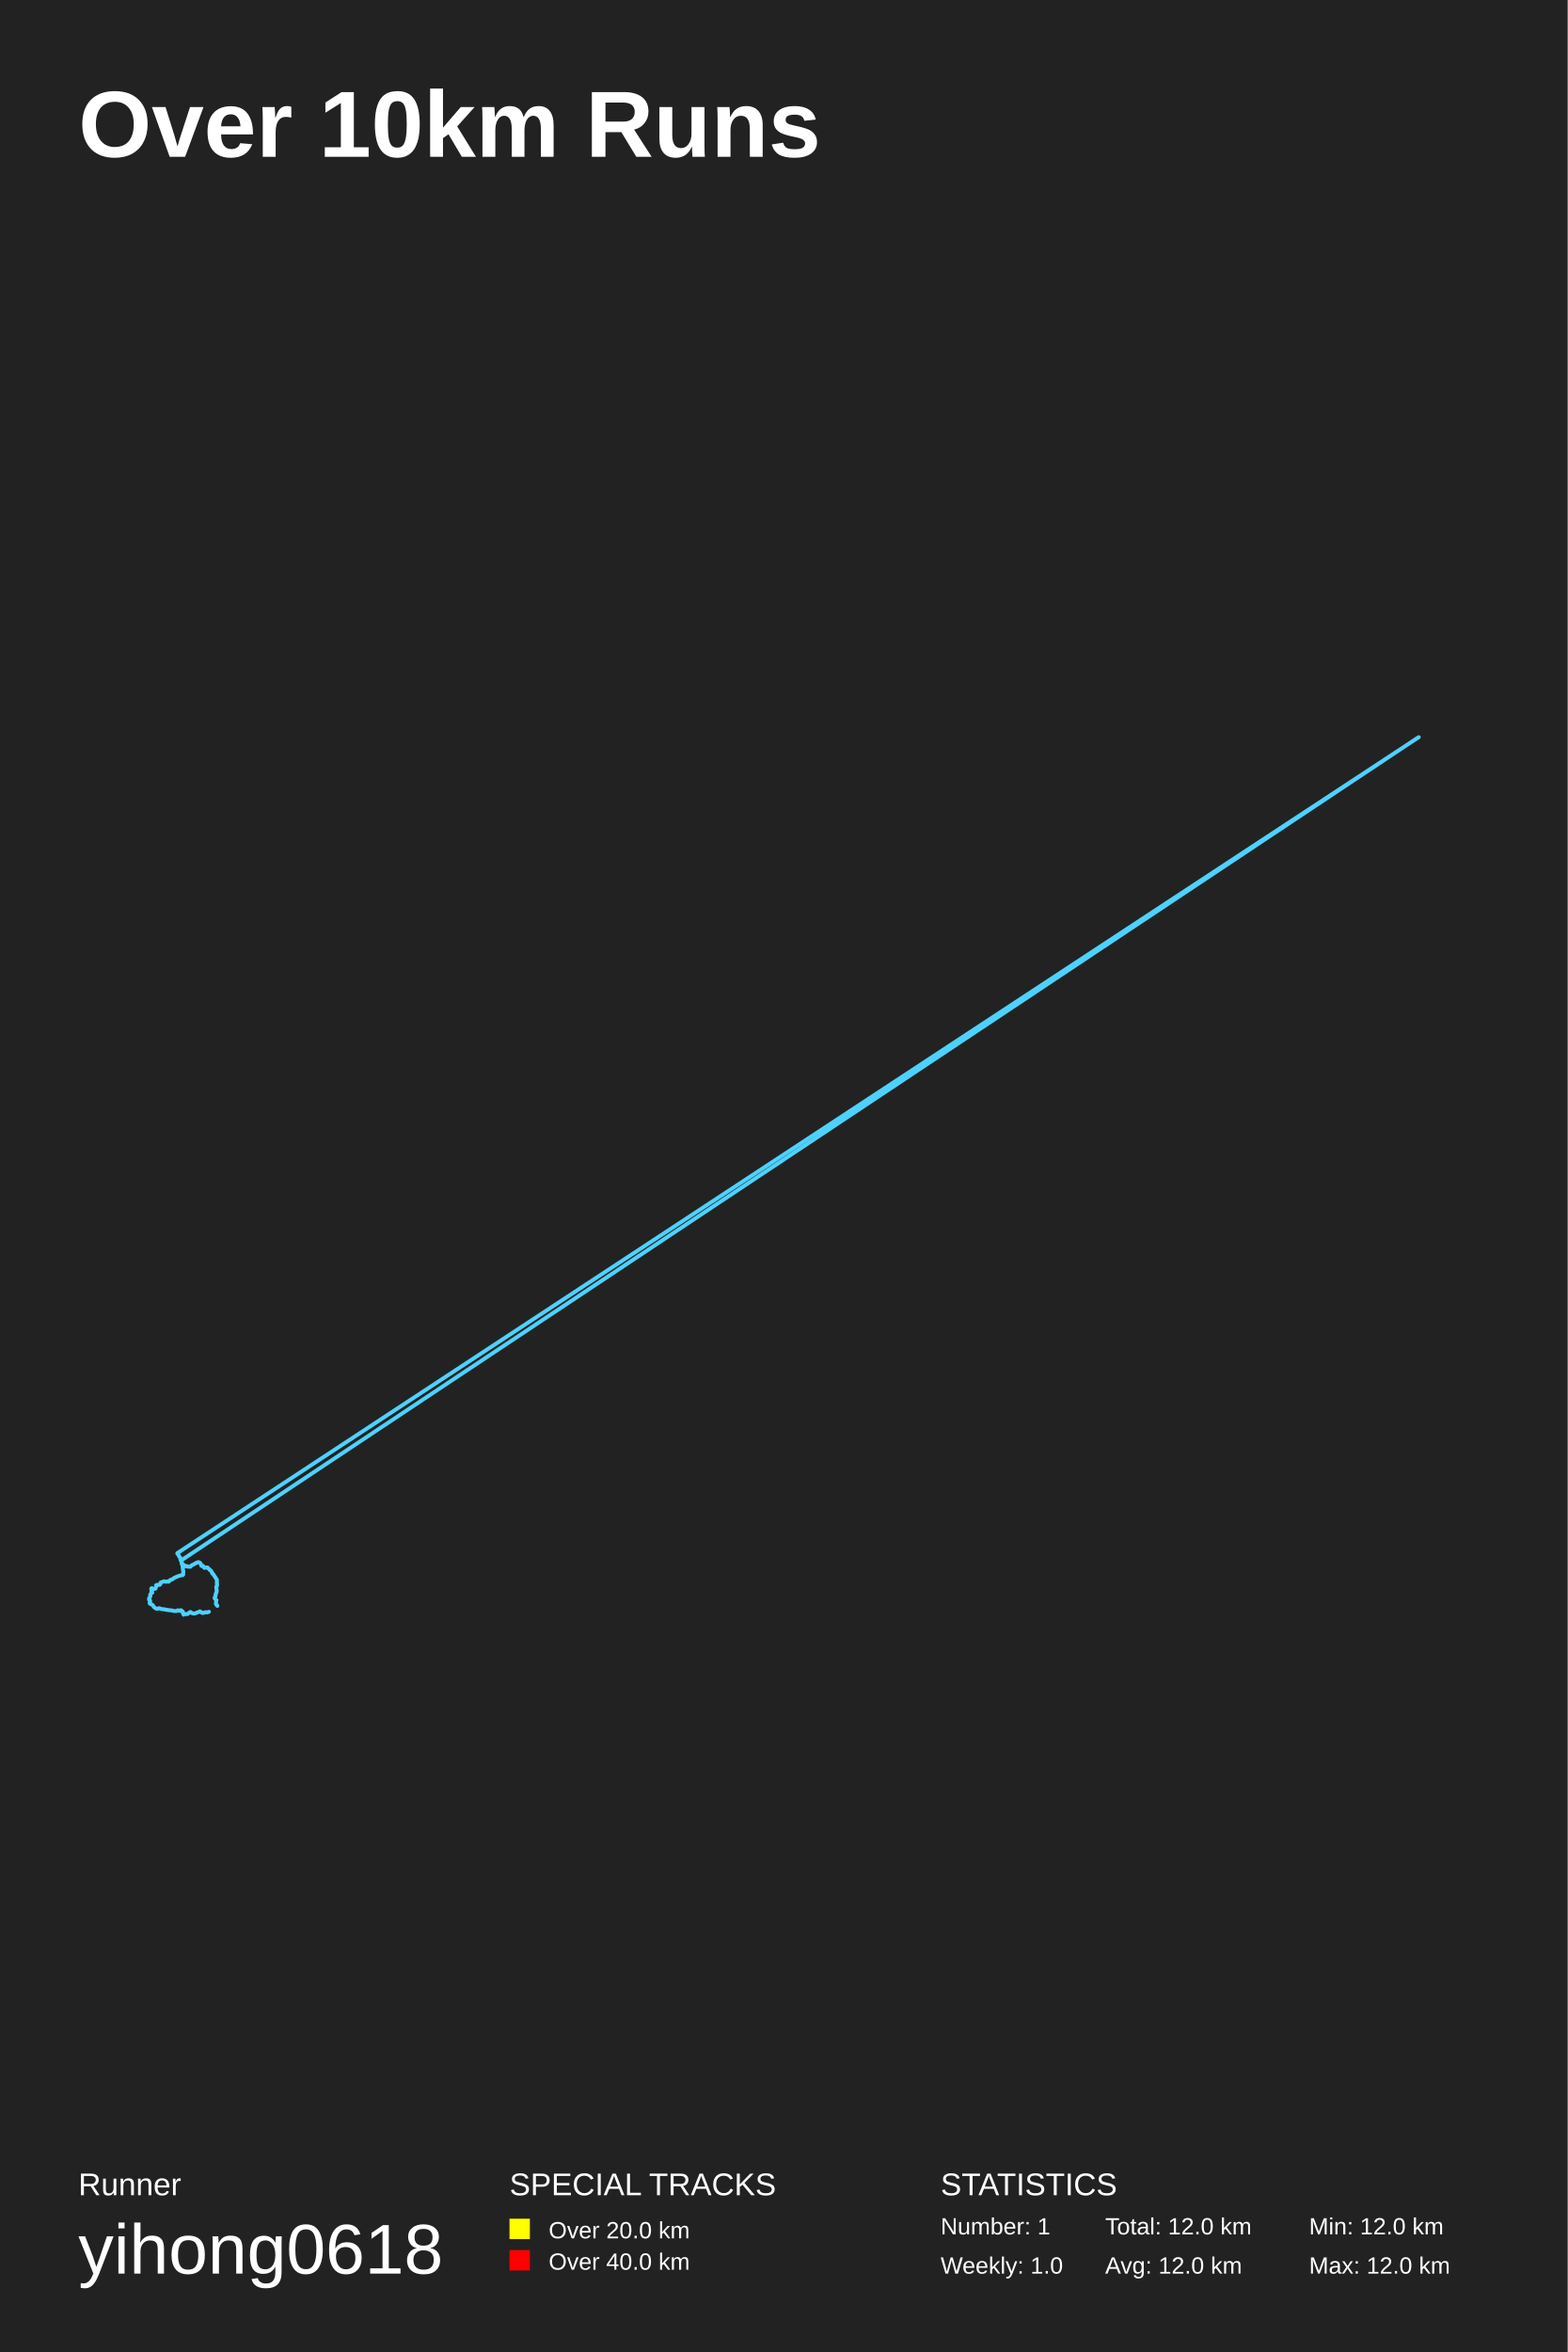
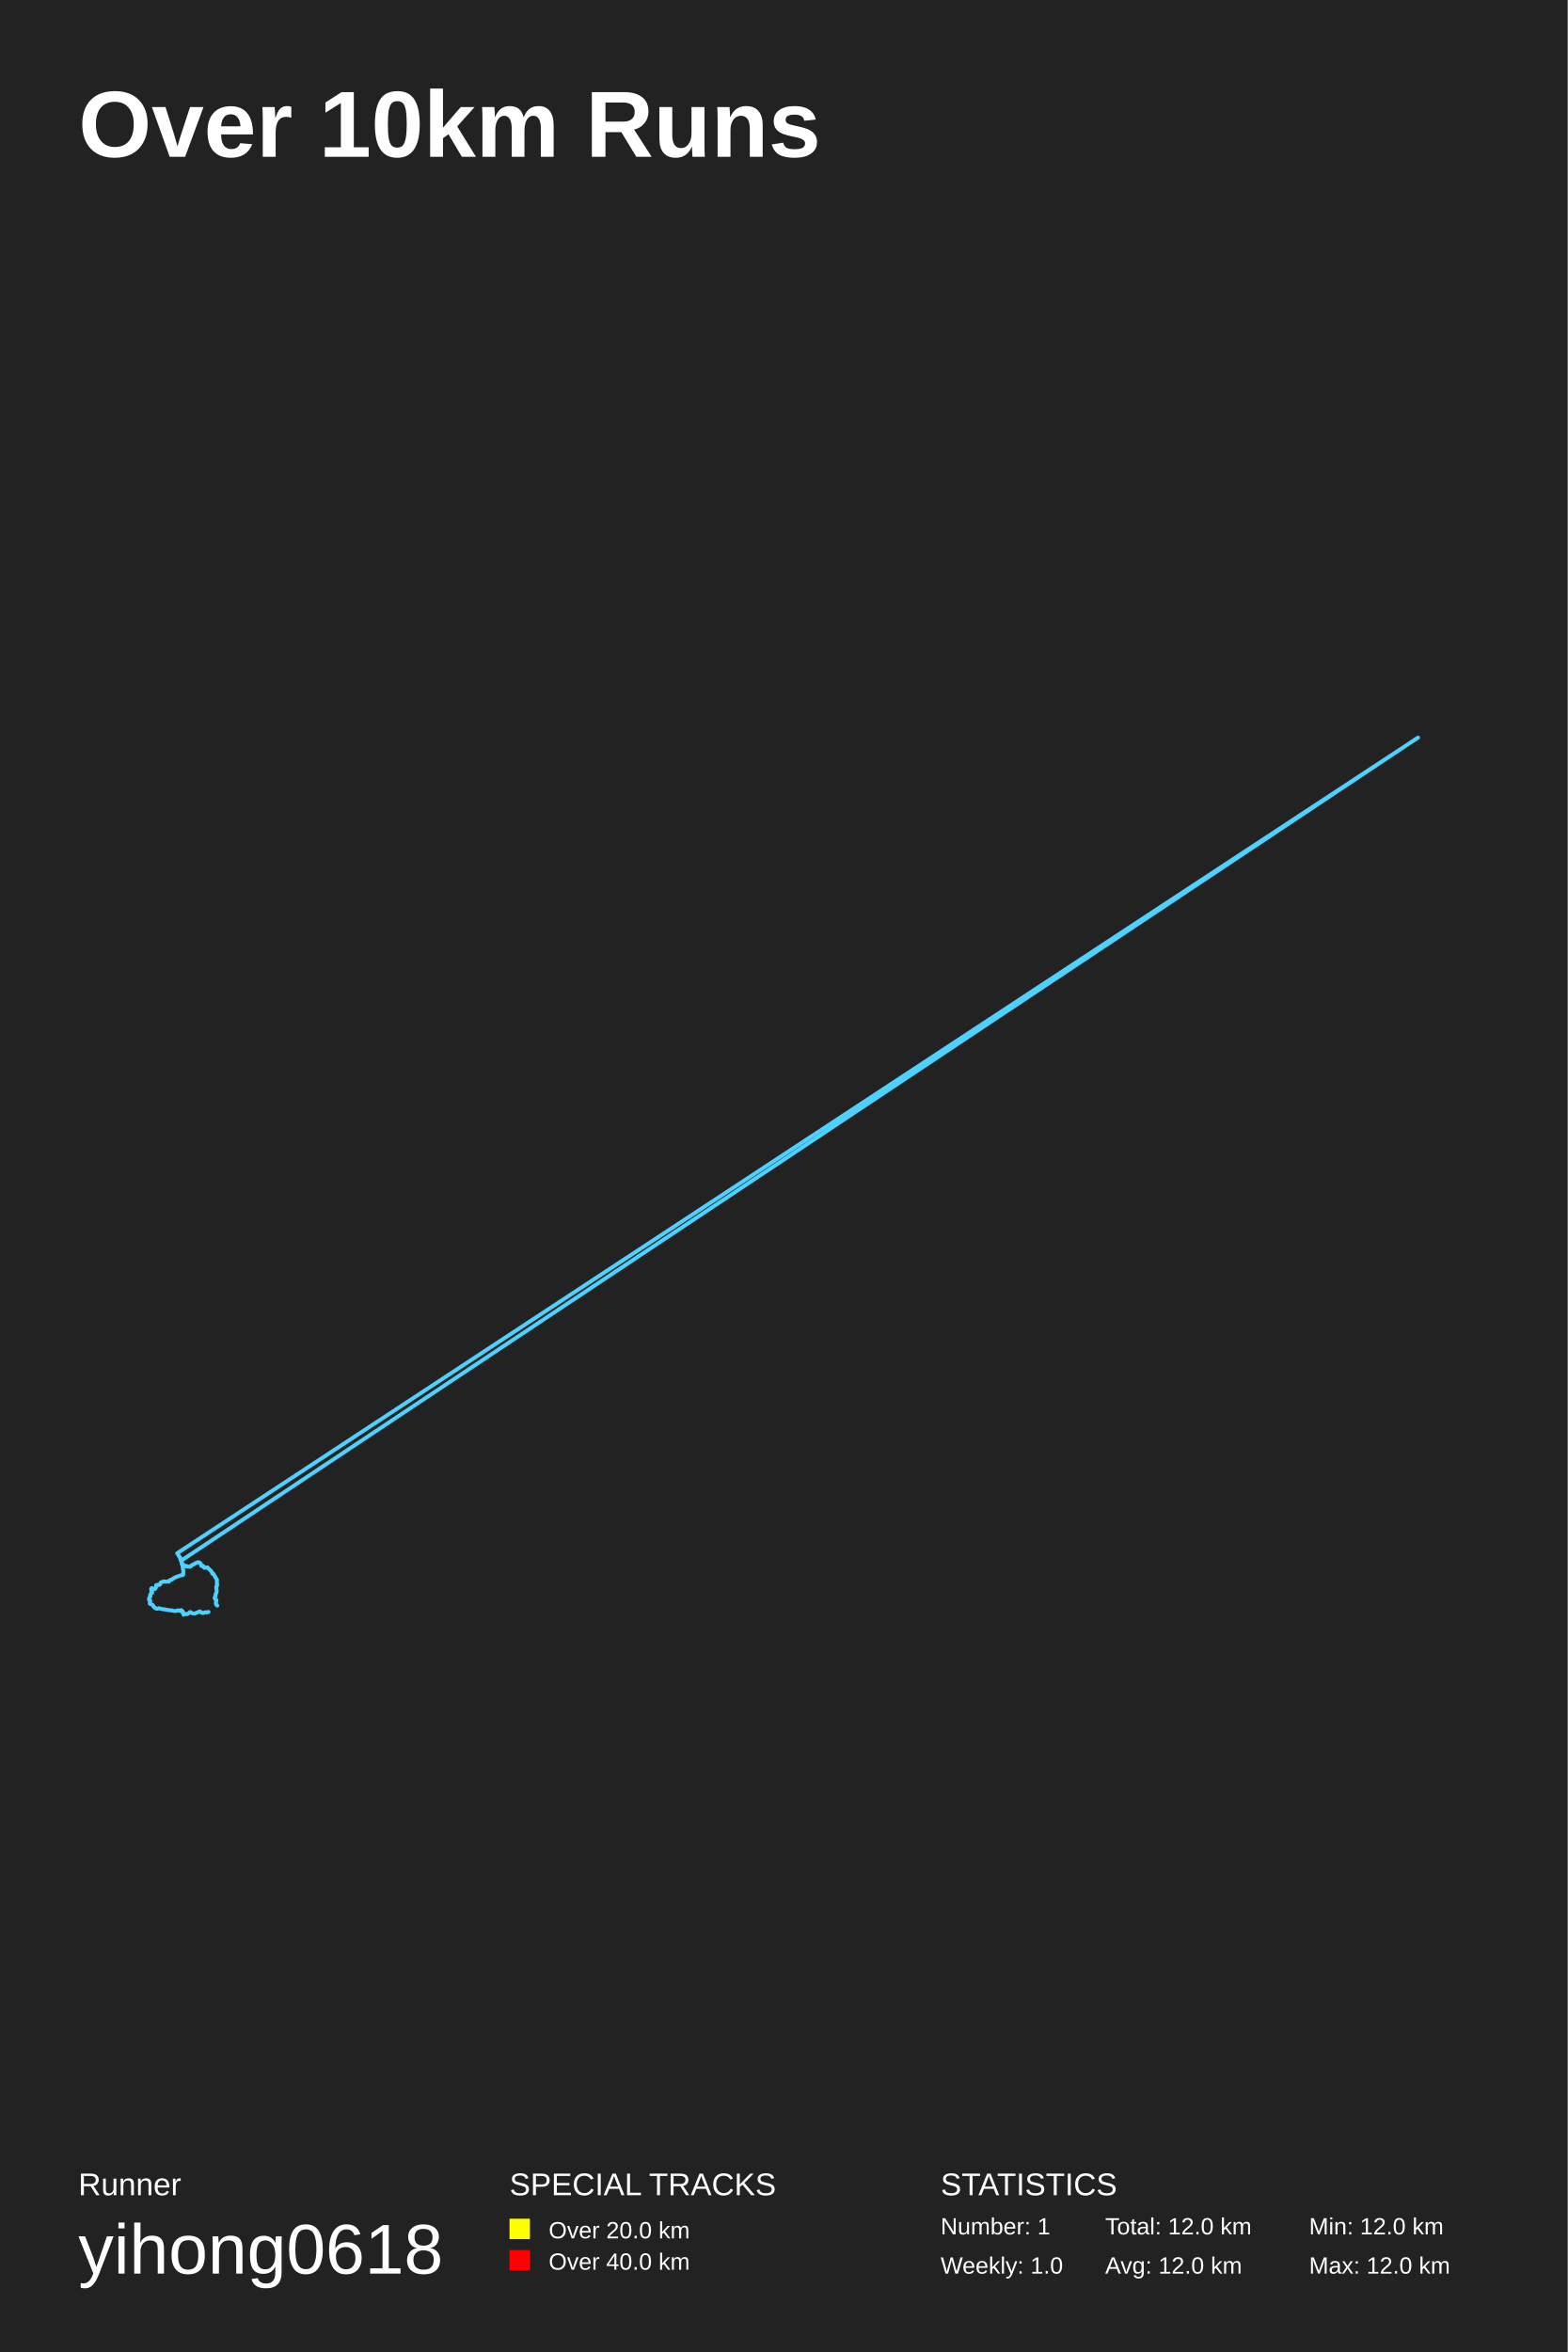
<svg xmlns="http://www.w3.org/2000/svg" baseProfile="full" height="300mm" version="1.1" viewBox="0,0,200,300" width="200mm">
  <defs />
  <rect fill="#222222" height="300" width="200" x="0" y="0" />
  <text fill="#FFFFFF" style="font-size:12px; font-family:Arial; font-weight:bold;" x="10" y="20">Over 10km Runs</text>
  <text fill="#FFFFFF" style="font-size:4px; font-family:Arial" x="10" y="280">Runner</text>
  <text fill="#FFFFFF" style="font-size:9px; font-family:Arial" x="10" y="290">yihong0618</text>
  <text fill="#FFFFFF" style="font-size:4px; font-family:Arial" x="65" y="280">SPECIAL TRACKS</text>
  <rect fill="yellow" height="2.6" width="2.6" x="65" y="283" />
  <text fill="#FFFFFF" style="font-size:3px; font-family:Arial" x="70" y="285.5">Over 20.0 km</text>
  <rect fill="red" height="2.6" width="2.6" x="65" y="287" />
  <text fill="#FFFFFF" style="font-size:3px; font-family:Arial" x="70" y="289.5">Over 40.0 km</text>
  <text fill="#FFFFFF" style="font-size:4px; font-family:Arial" x="120" y="280">STATISTICS</text>
  <text fill="#FFFFFF" style="font-size:3px; font-family:Arial" x="120" y="285">Number: 1</text>
  <text fill="#FFFFFF" style="font-size:3px; font-family:Arial" x="120" y="290">Weekly: 1.0</text>
  <text fill="#FFFFFF" style="font-size:3px; font-family:Arial" x="141" y="285">Total: 12.0 km</text>
  <text fill="#FFFFFF" style="font-size:3px; font-family:Arial" x="141" y="290">Avg: 12.0 km</text>
  <text fill="#FFFFFF" style="font-size:3px; font-family:Arial" x="167" y="285">Min: 12.0 km</text>
  <text fill="#FFFFFF" style="font-size:3px; font-family:Arial" x="167" y="290">Max: 12.0 km</text>
-   <polyline fill="none" opacity="1" points="27.728,204.836 27.709,204.762 27.623,204.704 27.571,204.63 27.538,204.515 27.557,204.436 27.566,204.351 27.571,204.283 27.59,204.167 27.614,204.083 27.504,204.019 27.481,203.983 27.443,203.935 27.381,203.846 27.419,203.682 27.471,203.63 27.509,203.53 27.504,203.424 27.514,203.308 27.585,203.198 27.623,203.124 27.618,203.008 27.656,202.929 27.642,202.834 27.618,202.75 27.628,202.666 27.595,202.602 27.604,202.518 27.595,202.381 27.675,202.292 27.694,202.181 27.704,202.102 27.661,202.002 27.671,201.886 27.666,201.781 27.671,201.66 27.675,201.507 27.656,201.475 27.172,200.738 27.11,200.722 27.062,200.674 27.048,200.601 27.034,200.543 27.001,200.516 26.996,200.48 26.967,200.411 26.925,200.379 26.877,200.311 26.82,200.29 26.763,200.264 26.739,200.221 26.701,200.158 26.635,200.1 26.545,200.027 26.502,199.953 26.426,199.932 26.388,199.916 26.302,199.953 26.226,199.963 26.169,199.979 26.065,199.979 26.017,199.916 25.989,199.837 25.941,199.784 25.898,199.731 25.822,199.726 25.732,199.747 25.699,199.705 25.708,199.684 25.718,199.679 25.713,199.689 25.699,199.689 25.699,199.695 25.68,199.689 25.67,199.705 25.689,199.71 25.685,199.7 25.675,199.7 25.699,199.679 25.699,199.689 25.67,199.626 25.623,199.542 25.618,199.5 25.594,199.426 25.561,199.389 25.537,199.373 25.499,199.342 25.442,199.3 25.395,199.268 25.343,199.294 25.29,199.263 25.262,199.273 25.267,199.257 25.195,199.284 25.143,199.31 25.091,199.352 25.058,199.368 24.986,199.363 24.958,199.389 24.906,199.421 24.844,199.468 24.806,199.505 24.768,199.505 24.725,199.526 24.668,199.558 24.63,199.568 24.559,199.616 24.483,199.637 24.407,199.695 24.354,199.758 24.288,199.837 24.212,199.842 24.15,199.837 24.084,199.837 24.008,199.826 23.951,199.826 23.965,199.805 23.965,199.8 23.993,199.816 23.951,199.805 23.946,199.832 23.903,199.8 23.851,199.753 23.799,199.747 23.756,199.789 23.694,199.758 23.656,199.716 23.575,199.758 23.518,199.716 23.471,199.652 23.423,199.595 23.361,199.563 23.357,199.558 23.342,199.552 23.319,199.505 23.266,199.452 23.2,199.442 23.195,199.452 23.195,199.452 23.186,199.426 23.167,199.384 23.19,199.31 23.195,199.257 23.181,199.21 23.129,199.157 23.114,199.12 23.091,199.068 23.053,199.02 23.043,198.962 23.01,198.873 23.005,198.804 22.981,198.657 22.92,198.609 22.886,198.541 22.834,198.504 22.81,198.457 22.801,198.388 22.753,198.314 22.692,198.246 22.682,198.183 22.658,198.156 22.63,198.156 22.625,198.172 22.644,198.172 22.644,198.172 22.63,198.167 22.644,198.162 22.639,198.162 22.654,198.167 22.687,198.119 22.696,198.088 22.692,198.093 22.635,198.093 22.639,198.104 22.625,198.114 22.62,198.114 22.62,198.119 22.625,198.109 22.625,198.109 22.63,198.109 22.63,198.098 22.63,198.104 22.639,198.093 181.0,94.026 180.91,94.084 180.815,94.142 180.815,94.142 180.815,94.142 180.815,94.142 180.819,94.137 180.629,94.259 23.091,199.052 23.129,199.115 23.176,199.199 23.186,199.284 23.167,199.368 23.19,199.452 23.2,199.537 23.257,199.61 23.285,199.689 23.309,199.8 23.3,199.9 23.319,199.995 23.342,200.148 23.347,200.269 23.376,200.364 23.39,200.458 23.38,200.595 23.366,200.706 23.38,200.78 23.371,200.848 23.271,200.927 23.129,200.917 23.019,200.959 22.92,200.98 22.815,201.012 22.711,201.059 22.597,201.096 22.516,201.138 22.416,201.17 22.354,201.201 22.269,201.243 22.178,201.291 22.102,201.343 22.079,201.38 22.05,201.401 22.06,201.391 22.031,201.407 21.998,201.444 21.931,201.475 21.87,201.486 21.77,201.496 21.727,201.538 21.646,201.586 21.613,201.628 21.585,201.691 21.528,201.739 21.428,201.733 21.385,201.712 21.28,201.728 21.204,201.749 21.114,201.754 21.052,201.733 20.976,201.696 20.896,201.707 20.829,201.739 20.772,201.744 20.734,201.765 20.663,201.807 20.582,201.818 20.506,201.844 20.473,201.907 20.43,201.976 20.43,202.044 20.44,202.097 20.387,202.118 20.354,202.139 20.326,202.155 20.273,202.149 20.202,202.17 20.126,202.149 20.045,202.144 19.955,202.17 19.912,202.202 19.926,202.234 19.936,202.292 19.926,202.36 19.907,202.381 19.893,202.418 19.879,202.46 19.879,202.502 19.869,202.56 19.817,202.634 19.732,202.655 19.656,202.655 19.603,202.687 19.542,202.697 19.485,202.75 19.432,202.729 19.418,202.697 19.371,202.676 19.366,202.671 19.342,202.629 19.328,202.624 19.356,202.613 19.371,202.56 19.375,202.566 19.333,202.618 19.299,202.629 19.304,202.713 19.328,202.818 19.314,202.95 19.38,203.05 19.428,203.15 19.342,203.192 19.252,203.245 19.176,203.372 19.152,203.498 19.19,203.598 19.114,203.724 19.038,203.835 19.005,203.946 19.038,204.098 19.128,204.109 19.162,204.188 19.152,204.267 19.128,204.351 19.086,204.488 19.133,204.551 19.214,204.615 19.318,204.641 19.418,204.688 19.527,204.773 19.57,204.899 19.665,204.994 19.789,205.094 19.907,205.168 20.05,205.21 20.15,205.168 20.307,205.126 20.421,205.173 20.554,205.215 20.701,205.247 20.848,205.268 20.972,205.268 21.038,205.278 21.157,205.331 21.238,205.331 21.347,205.347 21.442,205.352 21.547,205.378 21.656,205.394 21.794,205.389 21.898,205.41 21.988,205.431 22.098,205.463 22.226,205.484 22.345,205.489 22.478,205.494 22.601,205.436 22.696,205.389 22.777,205.426 22.901,205.457 23.024,205.447 23.076,205.378 23.133,205.421 23.233,205.489 23.338,205.6 23.319,205.726 23.409,205.81 23.423,205.958 23.485,205.874 23.646,205.853 23.775,205.895 23.936,205.863 24.055,205.779 24.174,205.663 24.307,205.615 24.416,205.694 24.516,205.774 24.668,205.805 24.839,205.8 24.925,205.774 25.029,205.737 25.157,205.668 25.286,205.642 25.395,205.589 25.49,205.526 25.585,205.594 25.699,205.652 25.784,205.731 25.894,205.731 25.993,205.726 26.065,205.673 26.188,205.642 26.321,205.647 26.435,205.668 26.54,205.626 26.654,205.584" stroke="#4DD2FF" stroke-dasharray="none" stroke-linecap="round" stroke-linejoin="round" stroke-width="0.5" />
+   <polyline fill="none" opacity="1" points="27.718,204.794 27.661,204.731 27.585,204.678 27.566,204.588 27.533,204.472 27.566,204.409 27.571,204.335 27.566,204.262 27.599,204.151 27.609,204.072 27.504,204.019 27.481,203.983 27.447,203.94 27.39,203.851 27.405,203.703 27.457,203.635 27.504,203.566 27.49,203.466 27.504,203.35 27.547,203.25 27.604,203.166 27.623,203.066 27.633,202.976 27.656,202.882 27.628,202.813 27.623,202.729 27.609,202.65 27.595,202.592 27.599,202.513 27.595,202.381 27.671,202.292 27.699,202.192 27.699,202.118 27.666,202.018 27.671,201.923 27.675,201.812 27.661,201.696 27.685,201.533 27.666,201.491 27.205,200.722 27.153,200.743 27.086,200.722 27.067,200.653 27.039,200.595 27.024,200.537 27.001,200.516 26.986,200.469 26.967,200.411 26.929,200.374 26.882,200.316 26.83,200.3 26.787,200.248 26.768,200.253 26.711,200.174 26.673,200.127 26.587,200.053 26.511,199.99 26.469,199.921 26.431,199.916 26.359,199.926 26.283,199.947 26.217,199.963 26.141,199.974 26.055,199.974 26.017,199.916 25.989,199.837 25.941,199.784 25.913,199.731 25.832,199.726 25.742,199.758 25.699,199.716 25.699,199.695 25.713,199.674 25.732,199.684 25.713,199.7 25.694,199.721 25.689,199.705 25.666,199.7 25.685,199.7 25.685,199.726 25.694,199.705 25.68,199.695 25.694,199.679 25.699,199.689 25.67,199.631 25.623,199.563 25.623,199.51 25.604,199.447 25.566,199.394 25.547,199.379 25.518,199.347 25.457,199.331 25.419,199.294 25.362,199.294 25.305,199.278 25.286,199.263 25.257,199.278 25.257,199.257 25.181,199.3 25.134,199.315 25.086,199.352 25.058,199.368 24.986,199.357 24.967,199.384 24.91,199.421 24.844,199.436 24.82,199.489 24.777,199.516 24.739,199.516 24.692,199.552 24.654,199.547 24.587,199.595 24.521,199.616 24.459,199.647 24.388,199.721 24.331,199.789 24.269,199.842 24.188,199.837 24.141,199.837 24.084,199.837 24.008,199.826 23.951,199.826 23.96,199.811 23.965,199.8 23.97,199.821 23.984,199.811 23.955,199.816 23.913,199.811 23.879,199.768 23.822,199.747 23.794,199.747 23.727,199.8 23.684,199.737 23.637,199.721 23.561,199.758 23.513,199.705 23.456,199.642 23.423,199.595 23.361,199.573 23.357,199.558 23.347,199.552 23.323,199.521 23.271,199.468 23.228,199.436 23.19,199.468 23.2,199.447 23.195,199.436 23.171,199.415 23.176,199.357 23.195,199.289 23.195,199.247 23.167,199.205 23.124,199.147 23.114,199.11 23.091,199.052 23.053,199.02 23.043,198.962 23.019,198.889 23.005,198.804 22.986,198.657 22.924,198.63 22.886,198.562 22.872,198.525 22.81,198.472 22.801,198.425 22.772,198.351 22.725,198.288 22.682,198.225 22.682,198.172 22.663,198.167 22.63,198.162 22.62,198.172 22.649,198.172 22.644,198.172 22.635,198.167 22.644,198.162 22.639,198.167 22.644,198.162 22.682,198.141 22.706,198.083 22.692,198.088 22.687,198.125 22.616,198.098 22.63,198.109 22.625,198.109 22.62,198.125 22.63,198.114 22.625,198.109 22.625,198.109 22.63,198.109 22.63,198.098 22.63,198.104 22.639,198.093 22.635,198.098 180.91,94.084 180.815,94.142 180.815,94.142 180.815,94.142 180.815,94.142 180.815,94.142 180.724,94.2 180.629,94.259 23.105,199.073 23.133,199.173 23.195,199.215 23.186,199.3 23.167,199.384 23.186,199.468 23.205,199.542 23.257,199.61 23.285,199.689 23.304,199.784 23.3,199.884 23.319,199.963 23.338,200.116 23.361,200.216 23.376,200.332 23.38,200.411 23.38,200.511 23.38,200.643 23.366,200.738 23.38,200.801 23.357,200.869 23.252,200.927 23.114,200.922 23.01,200.964 22.92,200.98 22.815,201.012 22.72,201.054 22.616,201.096 22.53,201.133 22.44,201.154 22.373,201.185 22.297,201.243 22.216,201.264 22.131,201.312 22.093,201.343 22.064,201.391 22.05,201.401 22.05,201.396 22.022,201.422 21.993,201.454 21.927,201.475 21.865,201.486 21.77,201.496 21.727,201.538 21.651,201.581 21.618,201.617 21.589,201.675 21.547,201.739 21.452,201.739 21.404,201.717 21.328,201.717 21.238,201.744 21.162,201.754 21.086,201.749 21.024,201.717 20.953,201.702 20.877,201.707 20.81,201.749 20.772,201.744 20.725,201.775 20.658,201.802 20.582,201.818 20.506,201.844 20.473,201.891 20.44,201.96 20.425,202.028 20.44,202.081 20.397,202.113 20.359,202.123 20.34,202.144 20.311,202.149 20.245,202.165 20.159,202.16 20.107,202.139 20.031,202.155 19.941,202.186 19.912,202.202 19.931,202.239 19.936,202.297 19.926,202.36 19.917,202.376 19.893,202.418 19.888,202.444 19.884,202.487 19.865,202.539 19.831,202.608 19.77,202.671 19.694,202.645 19.641,202.676 19.594,202.692 19.513,202.729 19.461,202.75 19.423,202.718 19.404,202.676 19.371,202.681 19.366,202.671 19.342,202.629 19.328,202.624 19.356,202.613 19.361,202.555 19.38,202.566 19.333,202.602 19.318,202.613 19.28,202.676 19.328,202.771 19.304,202.897 19.333,203.003 19.404,203.087 19.404,203.177 19.314,203.203 19.238,203.277 19.166,203.387 19.143,203.535 19.19,203.614 19.105,203.735 19.038,203.835 19.005,203.946 19.033,204.088 19.124,204.104 19.162,204.172 19.119,204.241 19.152,204.314 19.114,204.425 19.105,204.546 19.19,204.578 19.257,204.63 19.371,204.657 19.461,204.709 19.556,204.815 19.575,204.92 19.684,205.015 19.793,205.099 19.922,205.173 20.05,205.21 20.14,205.178 20.292,205.126 20.397,205.162 20.535,205.21 20.663,205.236 20.782,205.257 20.934,205.268 21.01,205.278 21.095,205.284 21.176,205.342 21.276,205.336 21.376,205.336 21.466,205.368 21.575,205.389 21.684,205.394 21.803,205.389 21.908,205.415 21.988,205.431 22.098,205.463 22.202,205.479 22.316,205.484 22.444,205.489 22.573,205.442 22.668,205.4 22.749,205.405 22.848,205.447 22.953,205.479 23.043,205.41 23.124,205.368 23.152,205.463 23.271,205.489 23.357,205.631 23.319,205.747 23.409,205.816 23.423,205.963 23.485,205.874 23.632,205.847 23.77,205.9 23.913,205.863 24.05,205.789 24.141,205.694 24.259,205.615 24.392,205.679 24.478,205.742 24.582,205.8 24.739,205.8 24.877,205.805 24.967,205.752 25.077,205.716 25.167,205.658 25.305,205.637 25.414,205.568 25.49,205.526 25.585,205.594 25.685,205.642 25.765,205.731 25.884,205.726 25.97,205.737 26.041,205.689 26.141,205.663 26.26,205.642 26.397,205.673 26.488,205.637 26.597,205.605" stroke="#4DD2FF" stroke-dasharray="none" stroke-linecap="round" stroke-linejoin="round" stroke-width="0.5" />
</svg>
